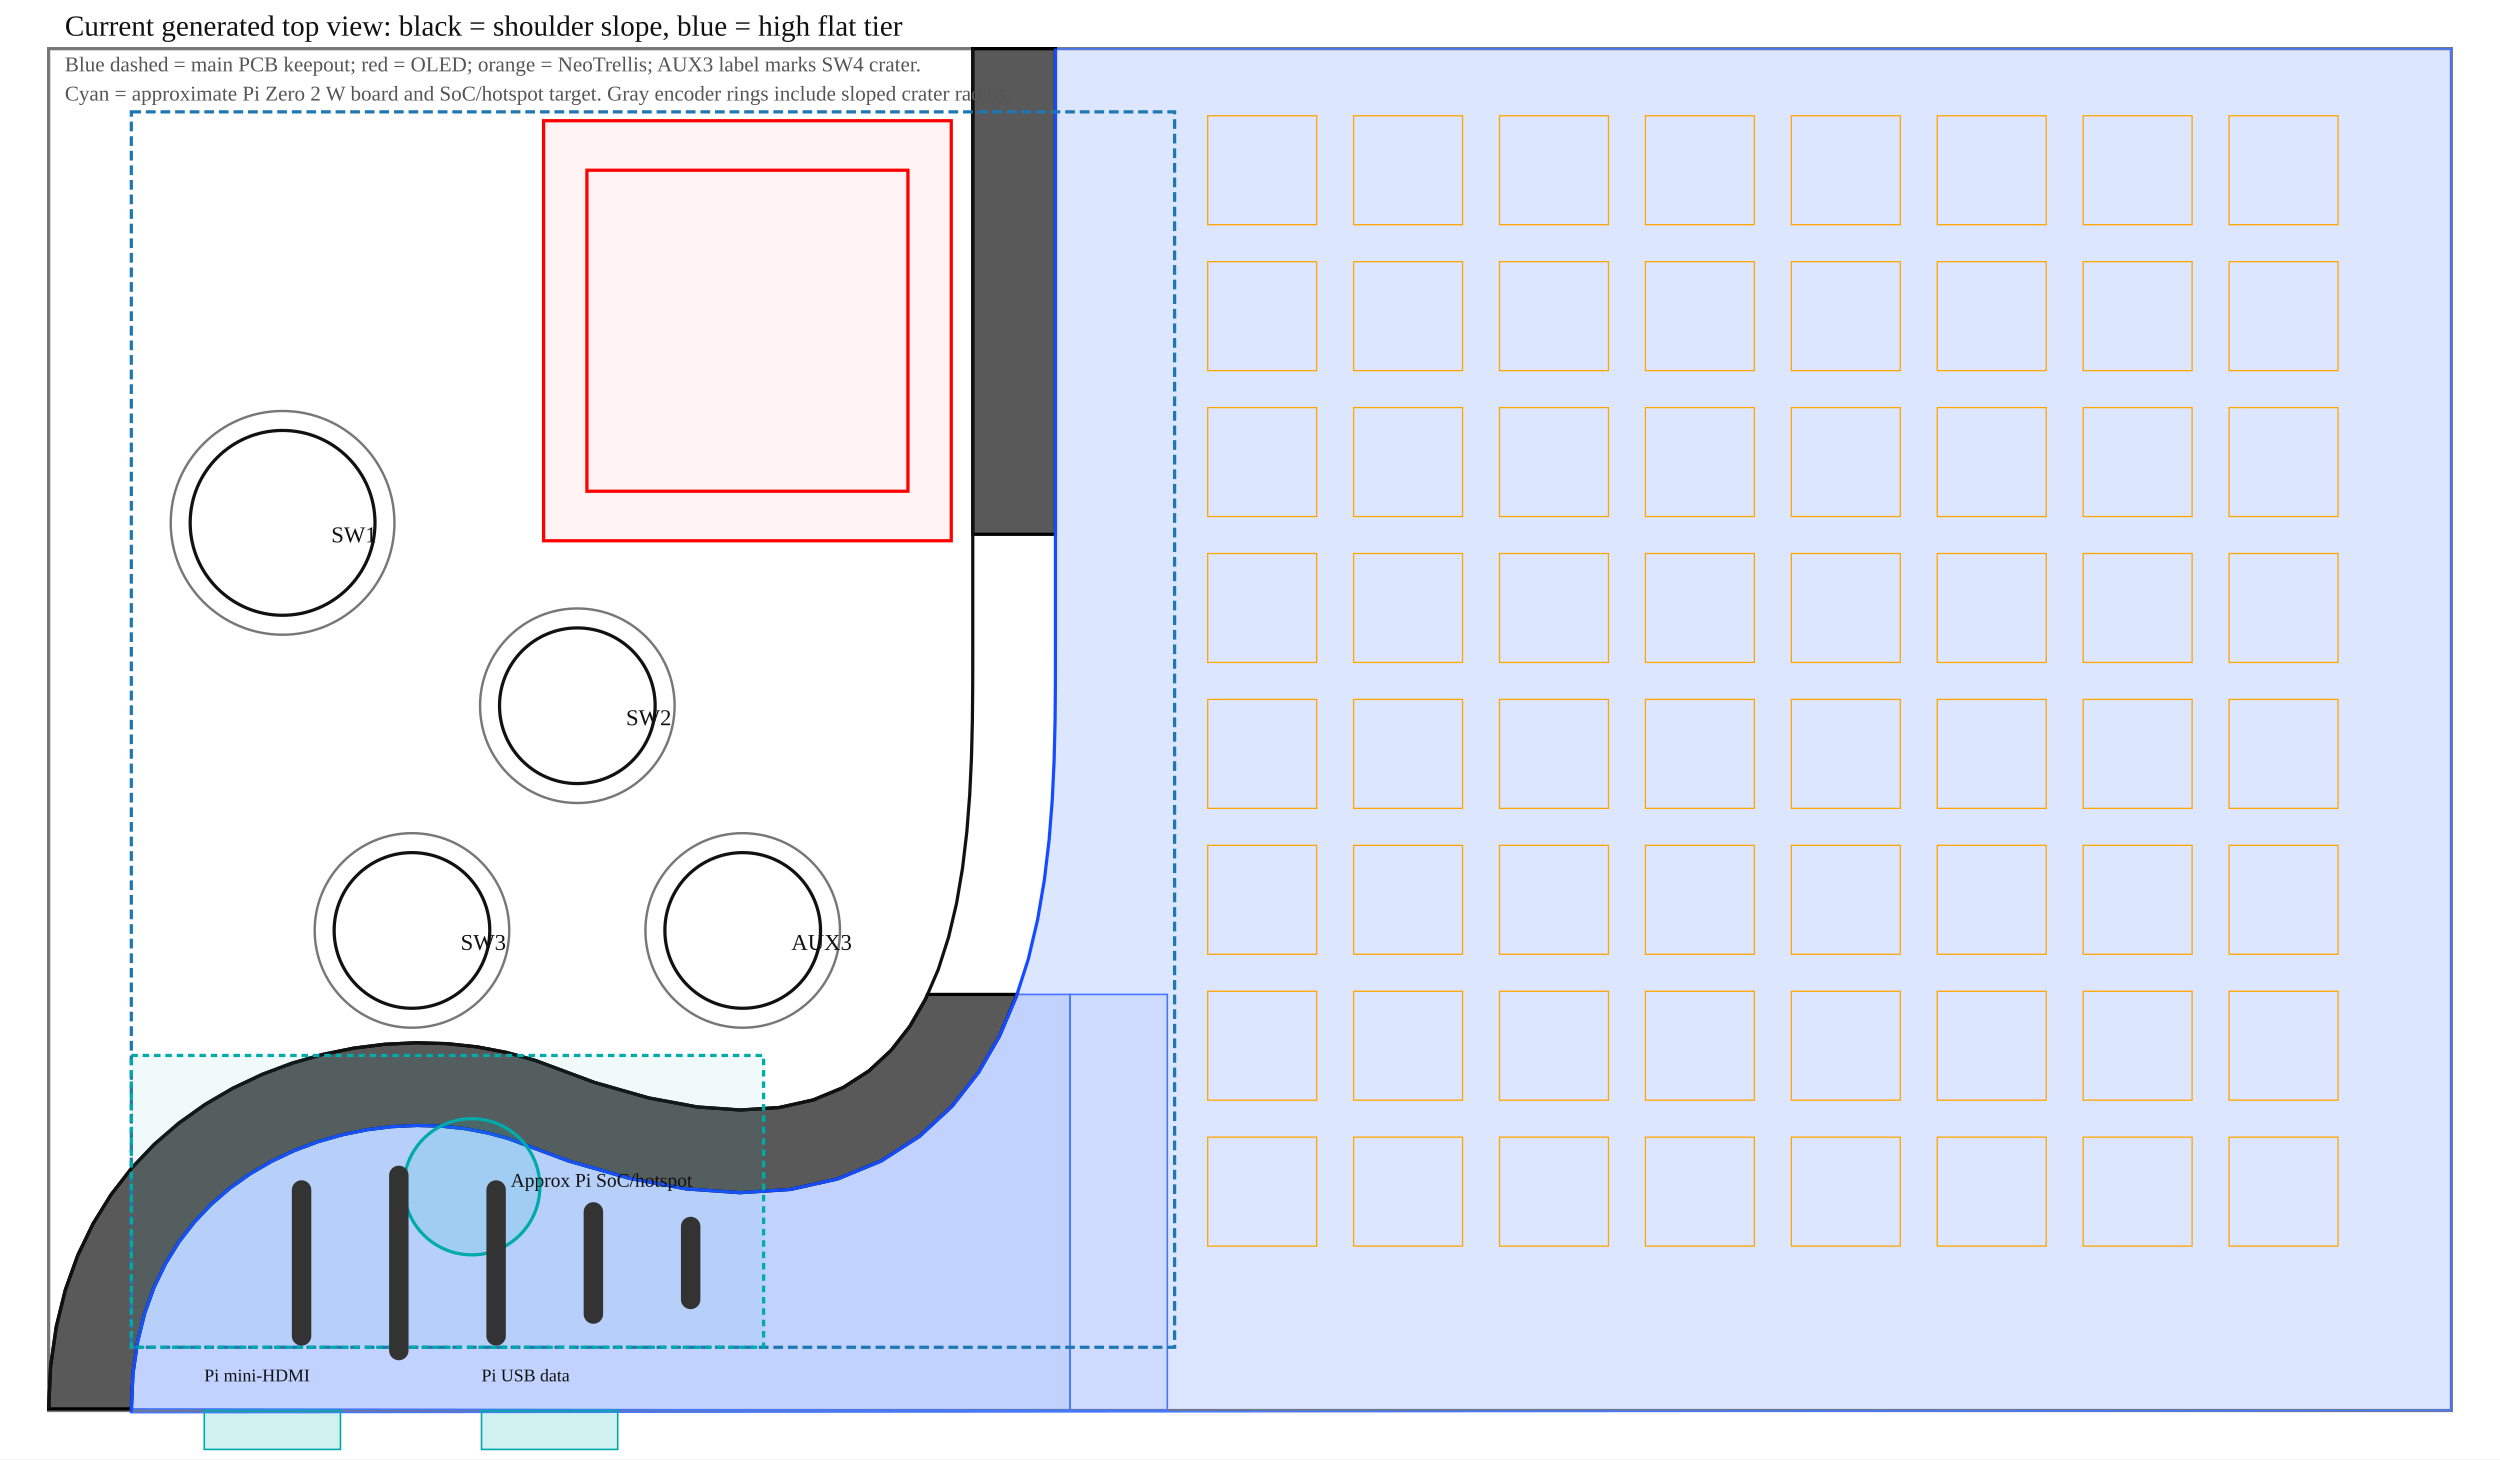
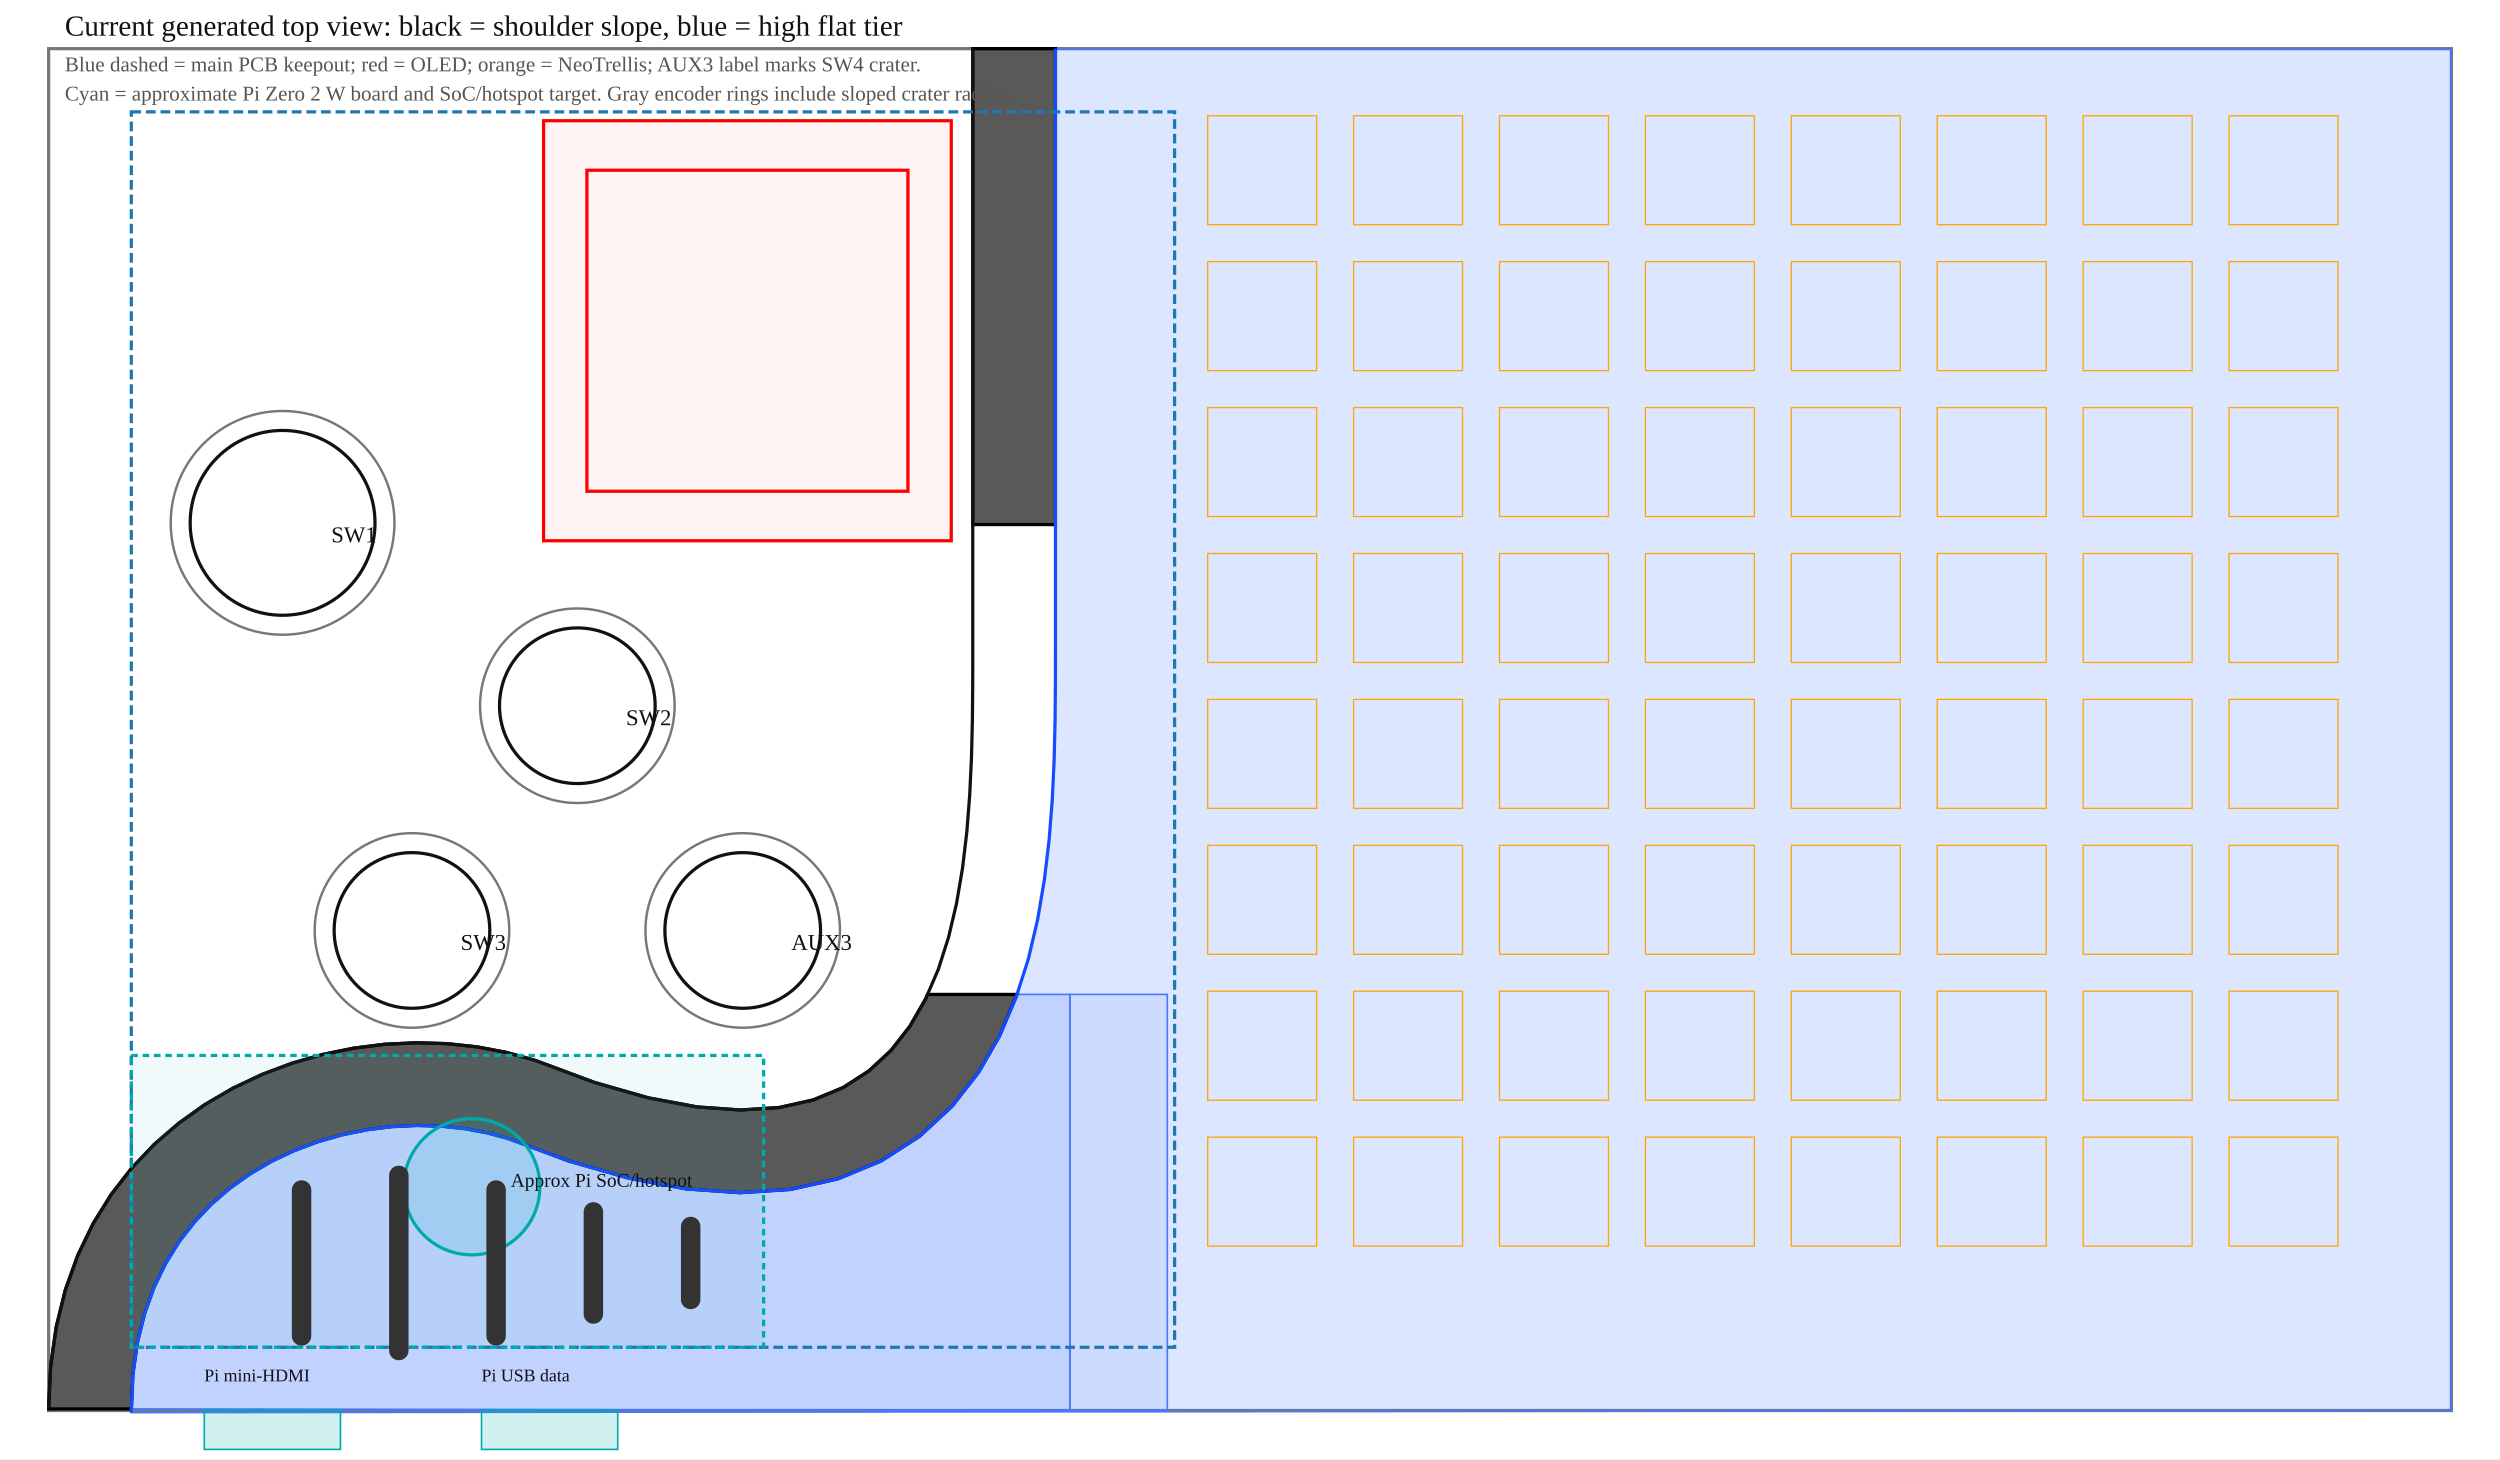
<svg xmlns="http://www.w3.org/2000/svg" width="1542" height="900" viewBox="0 0 1542 900">
  <rect width="100%" height="100%" fill="white" />
  <rect x="30.00" y="30.00" width="1482.00" height="840.00" fill="none" stroke="#777" stroke-width="2.0" />
  <polygon points="1512.00,870.00 1512.00,30.00 720.00,30.00 651.00,30.00 651.00,47.62 651.00,65.24 651.00,82.86 651.00,100.48 651.00,118.10 651.00,135.71 651.00,153.33 651.00,170.95 651.00,188.57 651.00,206.19 651.00,223.81 651.00,241.43 651.00,259.05 651.00,276.67 651.00,294.29 651.00,311.90 651.00,329.52 651.00,347.14 651.00,364.76 651.00,382.38 651.00,400.04 650.97,422.10 650.76,445.14 650.18,468.94 649.04,493.26 647.11,517.89 644.18,542.62 639.99,567.28 634.23,591.70 626.53,615.71 616.47,639.08 603.52,661.47 587.20,682.34 567.19,700.85 543.55,716.05 516.80,727.11 487.59,733.64 456.39,735.65 423.32,733.32 388.20,726.79 350.74,716.10 313.52,702.26 300.93,698.82 286.86,696.16 272.18,694.60 257.07,694.17 241.72,694.91 226.31,696.83 211.01,699.95 195.99,704.24 181.43,709.70 167.45,716.31 154.20,724.04 141.79,732.86 130.30,742.78 119.82,753.80 110.39,765.97 102.09,779.35 94.97,794.06 89.16,810.23 84.77,828.01 81.98,847.54 80.95,871.33 1512.00,870.00" fill="rgba(70,120,255,0.18)" stroke="#4678ff" stroke-width="1" />
  <polygon points="660.00,870.00 720.00,870.00 720.00,613.36 660.00,613.36" fill="rgba(70,120,255,0.10)" stroke="#4678ff" stroke-width="1" />
  <polygon points="660.00,870.00 660.00,613.36 627.29,613.36 616.47,639.08 603.52,661.47 587.20,682.34 567.19,700.85 543.55,716.05 516.80,727.11 487.59,733.64 456.39,735.65 423.32,733.32 388.20,726.79 350.74,716.10 313.52,702.26 300.93,698.82 286.86,696.16 272.18,694.60 257.07,694.17 241.72,694.91 226.31,696.83 211.01,699.95 195.99,704.24 181.43,709.70 167.45,716.31 154.20,724.04 141.79,732.86 130.30,742.78 119.82,753.80 110.39,765.97 102.09,779.35 94.97,794.06 89.16,810.23 84.77,828.01 81.98,847.54 81.05,869.00" fill="rgba(70,120,255,0.18)" stroke="#4678ff" stroke-width="1" />
-   <polygon points="651.00,329.55 651.00,329.52 651.00,311.90 651.00,294.29 651.00,276.67 651.00,259.05 651.00,241.43 651.00,223.81 651.00,206.19 651.00,188.57 651.00,170.95 651.00,153.33 651.00,135.71 651.00,118.10 651.00,100.48 651.00,82.86 651.00,65.24 651.00,47.62 651.00,30.00 600.00,30.00 600.00,47.62 600.00,65.24 600.00,82.86 600.00,100.48 600.00,118.10 600.00,135.71 600.00,153.33 600.00,170.95 600.00,188.57 600.00,206.19 600.00,223.81 600.00,241.43 600.00,259.05 600.00,276.67 600.00,294.29 600.00,311.90 600.00,329.52 600.00,329.55" fill="rgba(0,0,0,0.65)" stroke="black" stroke-width="2" />
+   <polygon points="651.00,323.55 651.00,311.90 651.00,294.29 651.00,276.67 651.00,259.05 651.00,241.43 651.00,223.81 651.00,206.19 651.00,188.57 651.00,170.95 651.00,153.33 651.00,135.71 651.00,118.10 651.00,100.48 651.00,82.86 651.00,65.24 651.00,47.62 651.00,30.00 600.00,30.00 600.00,47.62 600.00,65.24 600.00,82.86 600.00,100.48 600.00,118.10 600.00,135.71 600.00,153.33 600.00,170.95 600.00,188.57 600.00,206.19 600.00,223.81 600.00,241.43 600.00,259.05 600.00,276.67 600.00,294.29 600.00,311.90 600.00,323.55" fill="rgba(0,0,0,0.65)" stroke="black" stroke-width="2" />
  <polygon points="81.05,869.00 81.98,847.54 84.77,828.01 89.16,810.23 94.97,794.06 102.09,779.35 110.39,765.97 119.82,753.80 130.30,742.78 141.79,732.86 154.20,724.04 167.45,716.31 181.43,709.70 195.99,704.24 211.01,699.95 226.31,696.83 241.72,694.91 257.07,694.17 272.18,694.60 286.86,696.16 300.93,698.82 313.52,702.26 350.74,716.10 388.20,726.79 423.32,733.32 456.39,735.65 487.59,733.64 516.80,727.11 543.55,716.05 567.19,700.85 587.20,682.34 603.52,661.47 616.47,639.08 627.29,613.36 572.10,613.36 570.85,616.28 561.20,633.02 549.62,647.86 535.95,660.54 520.00,670.81 501.60,678.43 480.58,683.12 456.76,684.65 429.97,682.75 400.03,677.18 366.76,667.68 330.00,654.00 312.47,649.14 294.29,645.70 275.60,643.71 256.56,643.17 237.32,644.10 218.05,646.51 198.89,650.41 180.00,655.81 161.55,662.74 143.67,671.19 126.53,681.19 110.29,692.75 95.10,705.88 81.11,720.59 68.48,736.90 57.37,754.82 47.93,774.36 40.32,795.53 34.69,818.36 31.20,842.84 30.00,869.00" fill="rgba(0,0,0,0.65)" stroke="black" stroke-width="2" />
  <polyline points="80.95,871.33 81.98,847.54 84.77,828.01 89.16,810.23 94.97,794.06 102.09,779.35 110.39,765.97 119.82,753.80 130.30,742.78 141.79,732.86 154.20,724.04 167.45,716.31 181.43,709.70 195.99,704.24 211.01,699.95 226.31,696.83 241.72,694.91 257.07,694.17 272.18,694.60 286.86,696.16 300.93,698.82 313.52,702.26 350.74,716.10 388.20,726.79 423.32,733.32 456.39,735.65 487.59,733.64 516.80,727.11 543.55,716.05 567.19,700.85 587.20,682.34 603.52,661.47 616.47,639.08 626.53,615.71 634.23,591.70 639.99,567.28 644.18,542.62 647.11,517.89 649.04,493.26 650.18,468.94 650.76,445.14 650.97,422.10 651.00,400.04 651.00,382.38 651.00,364.76 651.00,347.14 651.00,329.52 651.00,311.90 651.00,294.29 651.00,276.67 651.00,259.05 651.00,241.43 651.00,223.81 651.00,206.19 651.00,188.57 651.00,170.95 651.00,153.33 651.00,135.71 651.00,118.10 651.00,100.48 651.00,82.86 651.00,65.24 651.00,47.62 651.00,30.00" fill="none" stroke="#164cff" stroke-width="2" />
  <polyline points="30.00,869.00 31.20,842.84 34.69,818.36 40.32,795.53 47.93,774.36 57.37,754.82 68.48,736.90 81.11,720.59 95.10,705.88 110.29,692.75 126.53,681.19 143.67,671.19 161.55,662.74 180.00,655.81 198.89,650.41 218.05,646.51 237.32,644.10 256.56,643.17 275.60,643.71 294.29,645.70 312.47,649.14 330.00,654.00 366.76,667.68 400.03,677.18 429.97,682.75 456.76,684.65 480.58,683.12 501.60,678.43 520.00,670.81 535.95,660.54 549.62,647.86 561.20,633.02 570.85,616.28 578.75,597.90 585.07,578.11 590.00,557.19 593.70,535.37 596.36,512.92 598.13,490.09 599.21,467.13 599.77,444.29 599.97,421.83 600.00,400.00 600.00,382.38 600.00,364.76 600.00,347.14 600.00,329.52 600.00,311.90 600.00,294.29 600.00,276.67 600.00,259.05 600.00,241.43 600.00,223.81 600.00,206.19 600.00,188.57 600.00,170.95 600.00,153.33 600.00,135.71 600.00,118.10 600.00,100.48 600.00,82.86 600.00,65.24 600.00,47.62 600.00,30.00" fill="none" stroke="#111" stroke-width="2" />
  <rect x="81.00" y="69.00" width="643.50" height="762.00" fill="none" stroke="#1f77b4" stroke-width="2.0" stroke-dasharray="6 3" />
  <rect x="81.00" y="651.00" width="390.00" height="180.00" fill="rgba(0,180,180,0.06)" stroke="#0aa" stroke-width="2.0" stroke-dasharray="4 3" />
  <circle cx="291.00" cy="732.00" r="42.00" fill="rgba(0,180,180,0.12)" stroke="#0aa" stroke-width="2.0" />
  <text x="315.00" y="732.00" font-size="12" fill="#111">Approx Pi SoC/hotspot</text>
  <line x1="186.00" y1="824.00" x2="186.00" y2="734.00" stroke="#333" stroke-width="12" stroke-linecap="round" />
  <line x1="246.00" y1="833.00" x2="246.00" y2="725.00" stroke="#333" stroke-width="12" stroke-linecap="round" />
  <line x1="306.00" y1="824.00" x2="306.00" y2="734.00" stroke="#333" stroke-width="12" stroke-linecap="round" />
  <line x1="366.00" y1="810.50" x2="366.00" y2="747.50" stroke="#333" stroke-width="12" stroke-linecap="round" />
  <line x1="426.00" y1="801.50" x2="426.00" y2="756.50" stroke="#333" stroke-width="12" stroke-linecap="round" />
  <rect x="126.00" y="870.00" width="84.00" height="24.00" fill="rgba(0,180,180,0.18)" stroke="#0aa" stroke-width="1.0" />
  <text x="126.00" y="852.00" font-size="11" fill="#111">Pi mini-HDMI</text>
  <rect x="297.00" y="870.00" width="84.00" height="24.00" fill="rgba(0,180,180,0.18)" stroke="#0aa" stroke-width="1.0" />
  <text x="297.00" y="852.00" font-size="11" fill="#111">Pi USB data</text>
  <rect x="335.28" y="74.46" width="251.46" height="259.08" fill="rgba(255,0,0,0.05)" stroke="red" stroke-width="2.0" />
  <rect x="362.01" y="105.00" width="198.00" height="198.00" fill="none" stroke="red" stroke-width="2.0" />
  <circle cx="174.30" cy="322.50" r="69.00" fill="none" stroke="#777" stroke-width="1.5" />
  <circle cx="174.30" cy="322.50" r="57.00" fill="none" stroke="#111" stroke-width="2.0" />
  <text x="204.30" y="334.50" font-size="14" fill="#111">SW1</text>
  <circle cx="356.10" cy="435.30" r="60.00" fill="none" stroke="#777" stroke-width="1.5" />
  <circle cx="356.10" cy="435.30" r="48.00" fill="none" stroke="#111" stroke-width="2.0" />
  <text x="386.10" y="447.30" font-size="14" fill="#111">SW2</text>
  <circle cx="254.10" cy="573.90" r="60.00" fill="none" stroke="#777" stroke-width="1.5" />
  <circle cx="254.10" cy="573.90" r="48.00" fill="none" stroke="#111" stroke-width="2.0" />
  <text x="284.10" y="585.90" font-size="14" fill="#111">SW3</text>
  <circle cx="458.10" cy="573.90" r="60.00" fill="none" stroke="#777" stroke-width="1.5" />
  <circle cx="458.10" cy="573.90" r="48.00" fill="none" stroke="#111" stroke-width="2.0" />
  <text x="488.10" y="585.90" font-size="14" fill="#111">AUX3</text>
  <rect x="744.90" y="701.40" width="67.20" height="67.20" fill="none" stroke="orange" stroke-width="0.8" />
  <rect x="834.90" y="701.40" width="67.20" height="67.20" fill="none" stroke="orange" stroke-width="0.8" />
  <rect x="924.90" y="701.40" width="67.20" height="67.20" fill="none" stroke="orange" stroke-width="0.8" />
  <rect x="1014.90" y="701.40" width="67.20" height="67.20" fill="none" stroke="orange" stroke-width="0.8" />
  <rect x="1104.90" y="701.40" width="67.20" height="67.20" fill="none" stroke="orange" stroke-width="0.8" />
  <rect x="1194.90" y="701.40" width="67.20" height="67.20" fill="none" stroke="orange" stroke-width="0.8" />
  <rect x="1284.90" y="701.40" width="67.20" height="67.20" fill="none" stroke="orange" stroke-width="0.8" />
  <rect x="1374.90" y="701.40" width="67.20" height="67.20" fill="none" stroke="orange" stroke-width="0.8" />
  <rect x="744.90" y="611.40" width="67.20" height="67.20" fill="none" stroke="orange" stroke-width="0.8" />
  <rect x="834.90" y="611.40" width="67.20" height="67.20" fill="none" stroke="orange" stroke-width="0.8" />
  <rect x="924.90" y="611.40" width="67.20" height="67.20" fill="none" stroke="orange" stroke-width="0.8" />
  <rect x="1014.90" y="611.40" width="67.20" height="67.20" fill="none" stroke="orange" stroke-width="0.8" />
  <rect x="1104.90" y="611.40" width="67.20" height="67.20" fill="none" stroke="orange" stroke-width="0.8" />
  <rect x="1194.90" y="611.40" width="67.20" height="67.20" fill="none" stroke="orange" stroke-width="0.8" />
  <rect x="1284.90" y="611.40" width="67.20" height="67.20" fill="none" stroke="orange" stroke-width="0.8" />
  <rect x="1374.90" y="611.40" width="67.20" height="67.20" fill="none" stroke="orange" stroke-width="0.8" />
  <rect x="744.90" y="521.40" width="67.20" height="67.20" fill="none" stroke="orange" stroke-width="0.8" />
  <rect x="834.90" y="521.40" width="67.20" height="67.20" fill="none" stroke="orange" stroke-width="0.8" />
  <rect x="924.90" y="521.40" width="67.20" height="67.20" fill="none" stroke="orange" stroke-width="0.8" />
  <rect x="1014.90" y="521.40" width="67.20" height="67.20" fill="none" stroke="orange" stroke-width="0.8" />
  <rect x="1104.90" y="521.40" width="67.20" height="67.20" fill="none" stroke="orange" stroke-width="0.8" />
  <rect x="1194.90" y="521.40" width="67.20" height="67.20" fill="none" stroke="orange" stroke-width="0.8" />
  <rect x="1284.90" y="521.40" width="67.20" height="67.20" fill="none" stroke="orange" stroke-width="0.8" />
  <rect x="1374.90" y="521.40" width="67.20" height="67.20" fill="none" stroke="orange" stroke-width="0.8" />
  <rect x="744.90" y="431.40" width="67.20" height="67.20" fill="none" stroke="orange" stroke-width="0.8" />
  <rect x="834.90" y="431.40" width="67.20" height="67.20" fill="none" stroke="orange" stroke-width="0.8" />
  <rect x="924.90" y="431.40" width="67.20" height="67.20" fill="none" stroke="orange" stroke-width="0.8" />
  <rect x="1014.90" y="431.40" width="67.20" height="67.20" fill="none" stroke="orange" stroke-width="0.8" />
  <rect x="1104.90" y="431.40" width="67.20" height="67.20" fill="none" stroke="orange" stroke-width="0.8" />
  <rect x="1194.90" y="431.40" width="67.20" height="67.20" fill="none" stroke="orange" stroke-width="0.8" />
  <rect x="1284.90" y="431.40" width="67.20" height="67.20" fill="none" stroke="orange" stroke-width="0.8" />
  <rect x="1374.90" y="431.40" width="67.20" height="67.20" fill="none" stroke="orange" stroke-width="0.8" />
  <rect x="744.90" y="341.40" width="67.20" height="67.20" fill="none" stroke="orange" stroke-width="0.8" />
  <rect x="834.90" y="341.40" width="67.20" height="67.20" fill="none" stroke="orange" stroke-width="0.8" />
  <rect x="924.90" y="341.40" width="67.20" height="67.20" fill="none" stroke="orange" stroke-width="0.8" />
  <rect x="1014.90" y="341.40" width="67.20" height="67.20" fill="none" stroke="orange" stroke-width="0.8" />
  <rect x="1104.90" y="341.40" width="67.20" height="67.20" fill="none" stroke="orange" stroke-width="0.8" />
  <rect x="1194.90" y="341.40" width="67.20" height="67.20" fill="none" stroke="orange" stroke-width="0.8" />
  <rect x="1284.90" y="341.40" width="67.20" height="67.20" fill="none" stroke="orange" stroke-width="0.8" />
  <rect x="1374.90" y="341.40" width="67.20" height="67.20" fill="none" stroke="orange" stroke-width="0.8" />
  <rect x="744.90" y="251.40" width="67.20" height="67.20" fill="none" stroke="orange" stroke-width="0.8" />
  <rect x="834.90" y="251.40" width="67.20" height="67.20" fill="none" stroke="orange" stroke-width="0.8" />
  <rect x="924.90" y="251.40" width="67.20" height="67.20" fill="none" stroke="orange" stroke-width="0.8" />
  <rect x="1014.90" y="251.40" width="67.20" height="67.20" fill="none" stroke="orange" stroke-width="0.8" />
  <rect x="1104.90" y="251.40" width="67.20" height="67.20" fill="none" stroke="orange" stroke-width="0.8" />
  <rect x="1194.90" y="251.40" width="67.20" height="67.20" fill="none" stroke="orange" stroke-width="0.8" />
  <rect x="1284.90" y="251.40" width="67.20" height="67.20" fill="none" stroke="orange" stroke-width="0.8" />
  <rect x="1374.90" y="251.40" width="67.20" height="67.20" fill="none" stroke="orange" stroke-width="0.8" />
  <rect x="744.90" y="161.40" width="67.20" height="67.20" fill="none" stroke="orange" stroke-width="0.8" />
  <rect x="834.90" y="161.40" width="67.20" height="67.20" fill="none" stroke="orange" stroke-width="0.8" />
  <rect x="924.90" y="161.40" width="67.20" height="67.20" fill="none" stroke="orange" stroke-width="0.8" />
  <rect x="1014.90" y="161.40" width="67.20" height="67.20" fill="none" stroke="orange" stroke-width="0.8" />
  <rect x="1104.90" y="161.40" width="67.20" height="67.20" fill="none" stroke="orange" stroke-width="0.8" />
  <rect x="1194.90" y="161.40" width="67.20" height="67.20" fill="none" stroke="orange" stroke-width="0.8" />
  <rect x="1284.90" y="161.40" width="67.20" height="67.20" fill="none" stroke="orange" stroke-width="0.8" />
  <rect x="1374.90" y="161.40" width="67.20" height="67.20" fill="none" stroke="orange" stroke-width="0.8" />
  <rect x="744.90" y="71.40" width="67.20" height="67.20" fill="none" stroke="orange" stroke-width="0.8" />
  <rect x="834.90" y="71.40" width="67.20" height="67.20" fill="none" stroke="orange" stroke-width="0.8" />
  <rect x="924.90" y="71.40" width="67.20" height="67.20" fill="none" stroke="orange" stroke-width="0.8" />
  <rect x="1014.90" y="71.40" width="67.20" height="67.20" fill="none" stroke="orange" stroke-width="0.8" />
  <rect x="1104.90" y="71.40" width="67.20" height="67.20" fill="none" stroke="orange" stroke-width="0.8" />
  <rect x="1194.90" y="71.40" width="67.20" height="67.20" fill="none" stroke="orange" stroke-width="0.8" />
  <rect x="1284.90" y="71.40" width="67.20" height="67.20" fill="none" stroke="orange" stroke-width="0.8" />
  <rect x="1374.90" y="71.40" width="67.20" height="67.20" fill="none" stroke="orange" stroke-width="0.8" />
  <text x="40" y="22" font-size="18" fill="#111">Current generated top view: black = shoulder slope, blue = high flat tier</text>
  <text x="40" y="44" font-size="13" fill="#555">Blue dashed = main PCB keepout; red = OLED; orange = NeoTrellis; AUX3 label marks SW4 crater.</text>
  <text x="40" y="62" font-size="13" fill="#555">Cyan = approximate Pi Zero 2 W board and SoC/hotspot target. Gray encoder rings include sloped crater radius.</text>
</svg>
